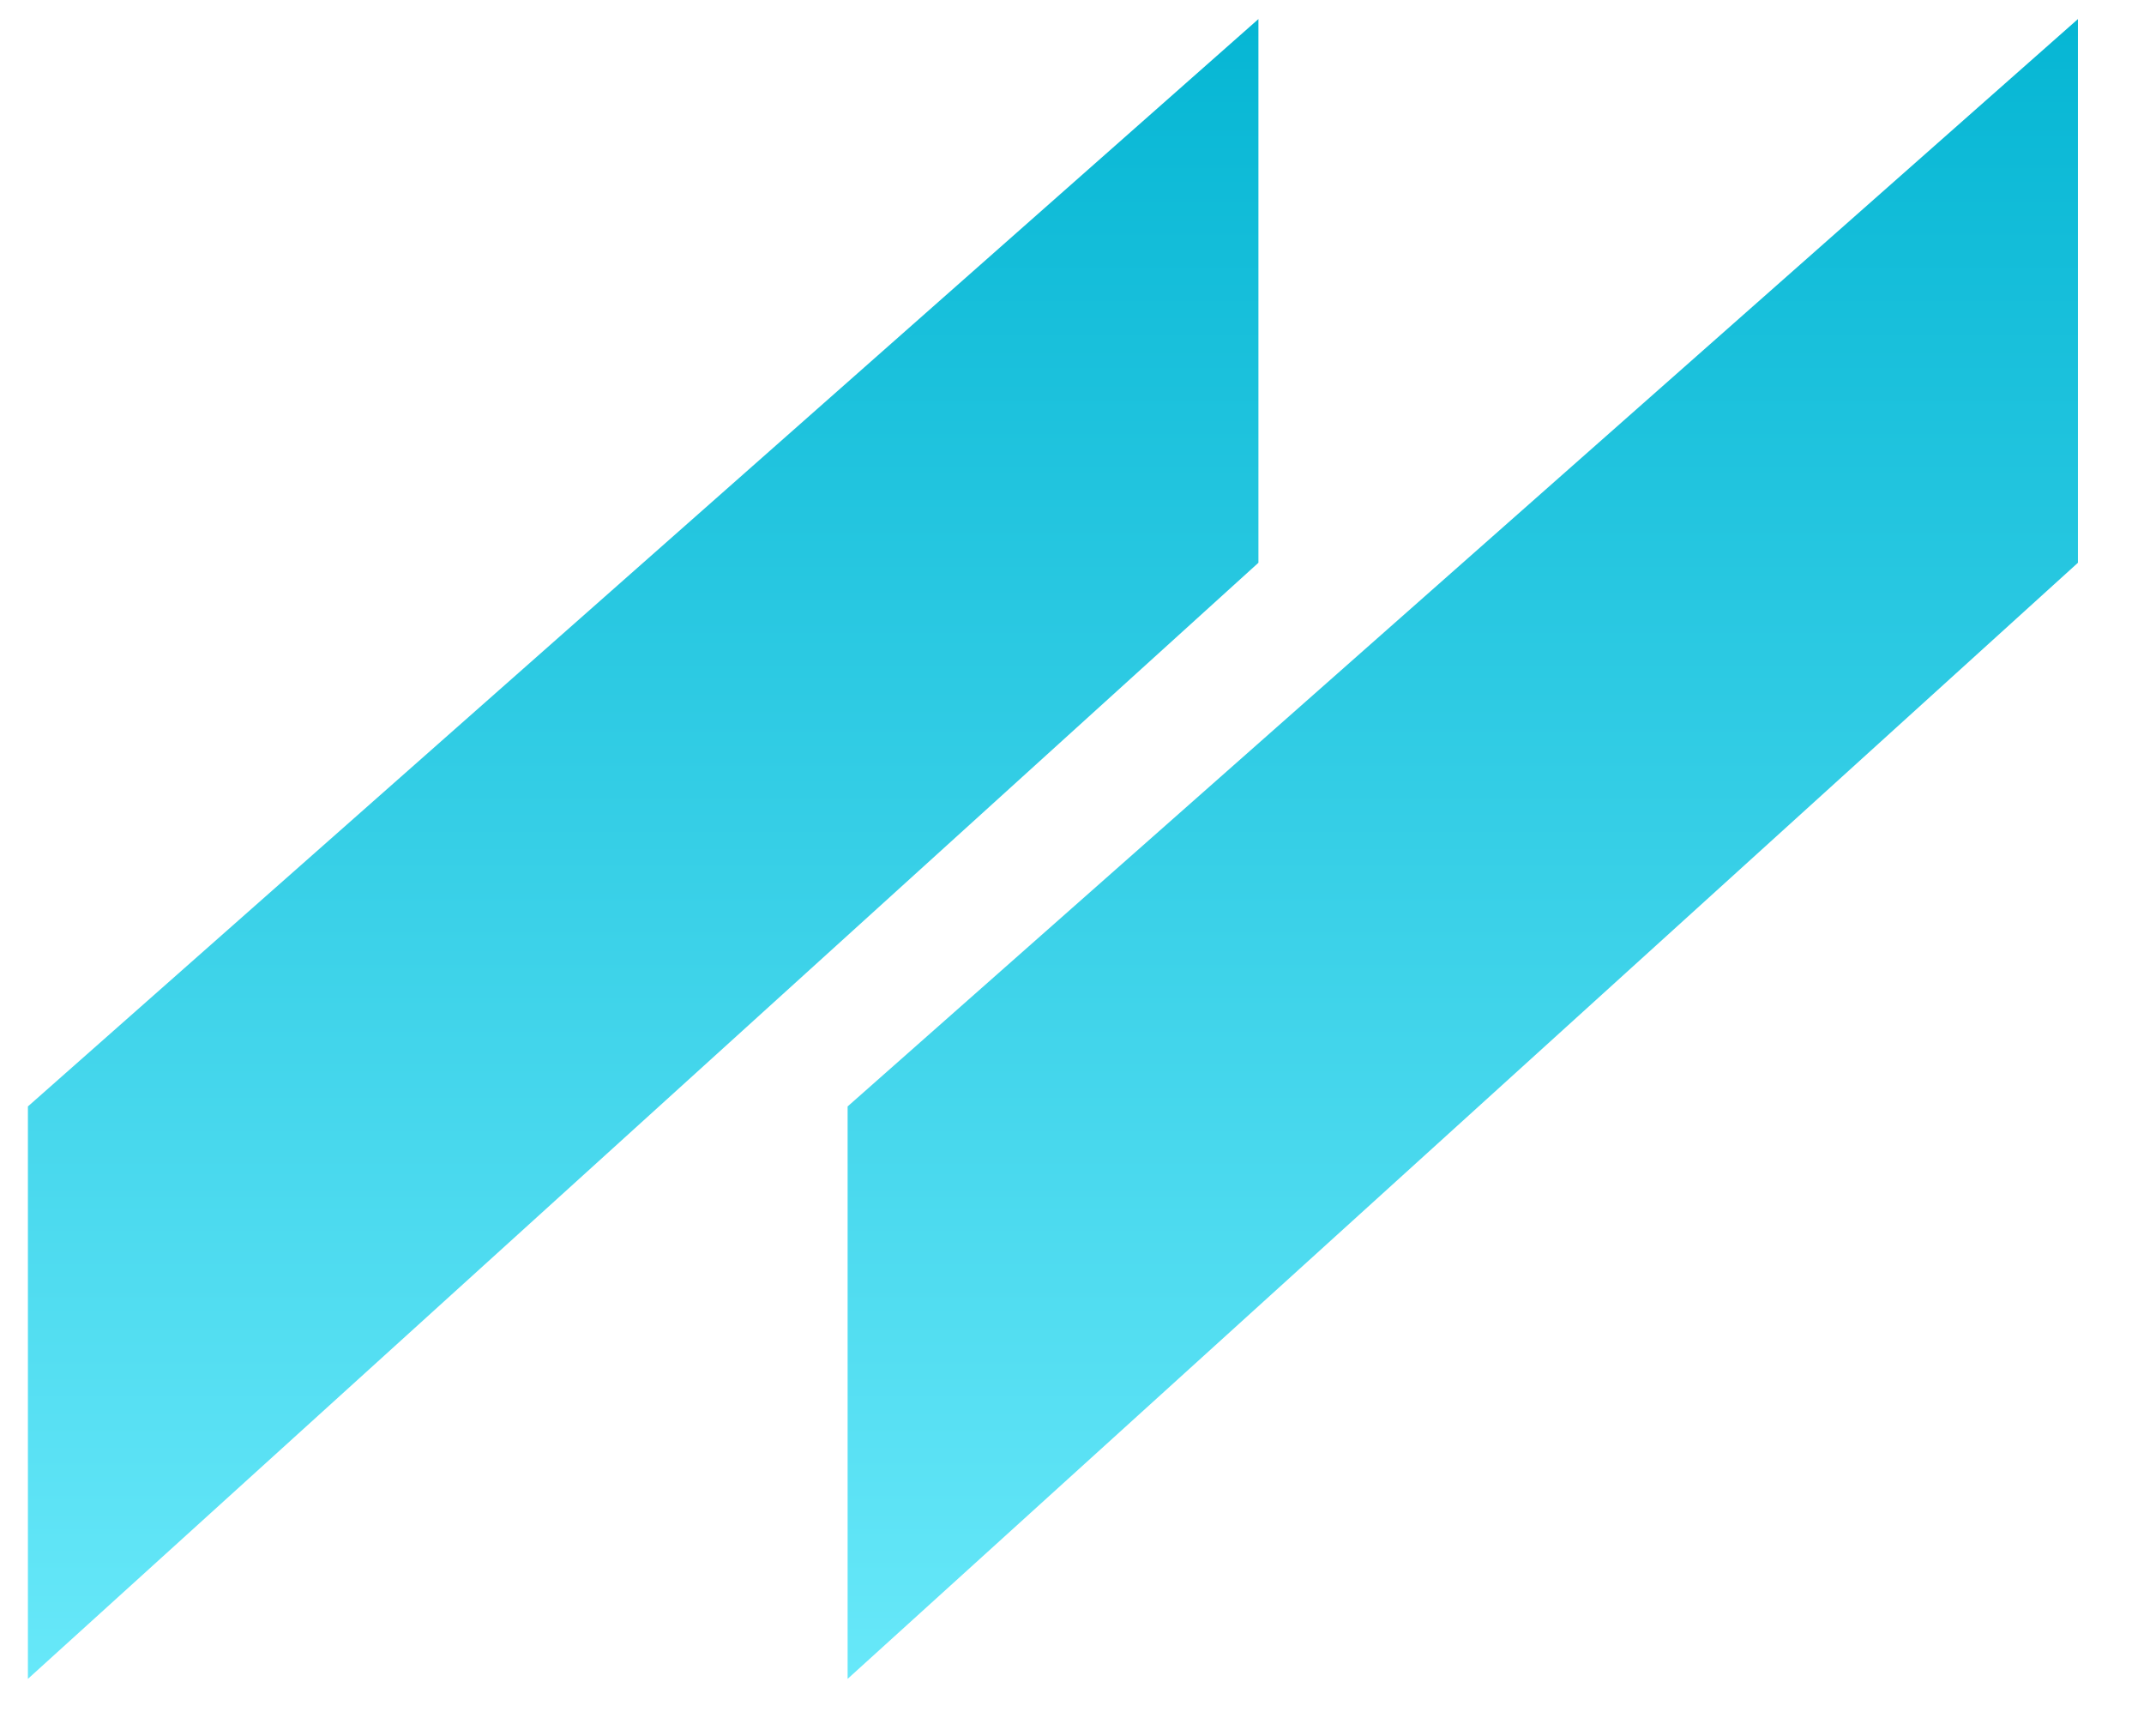
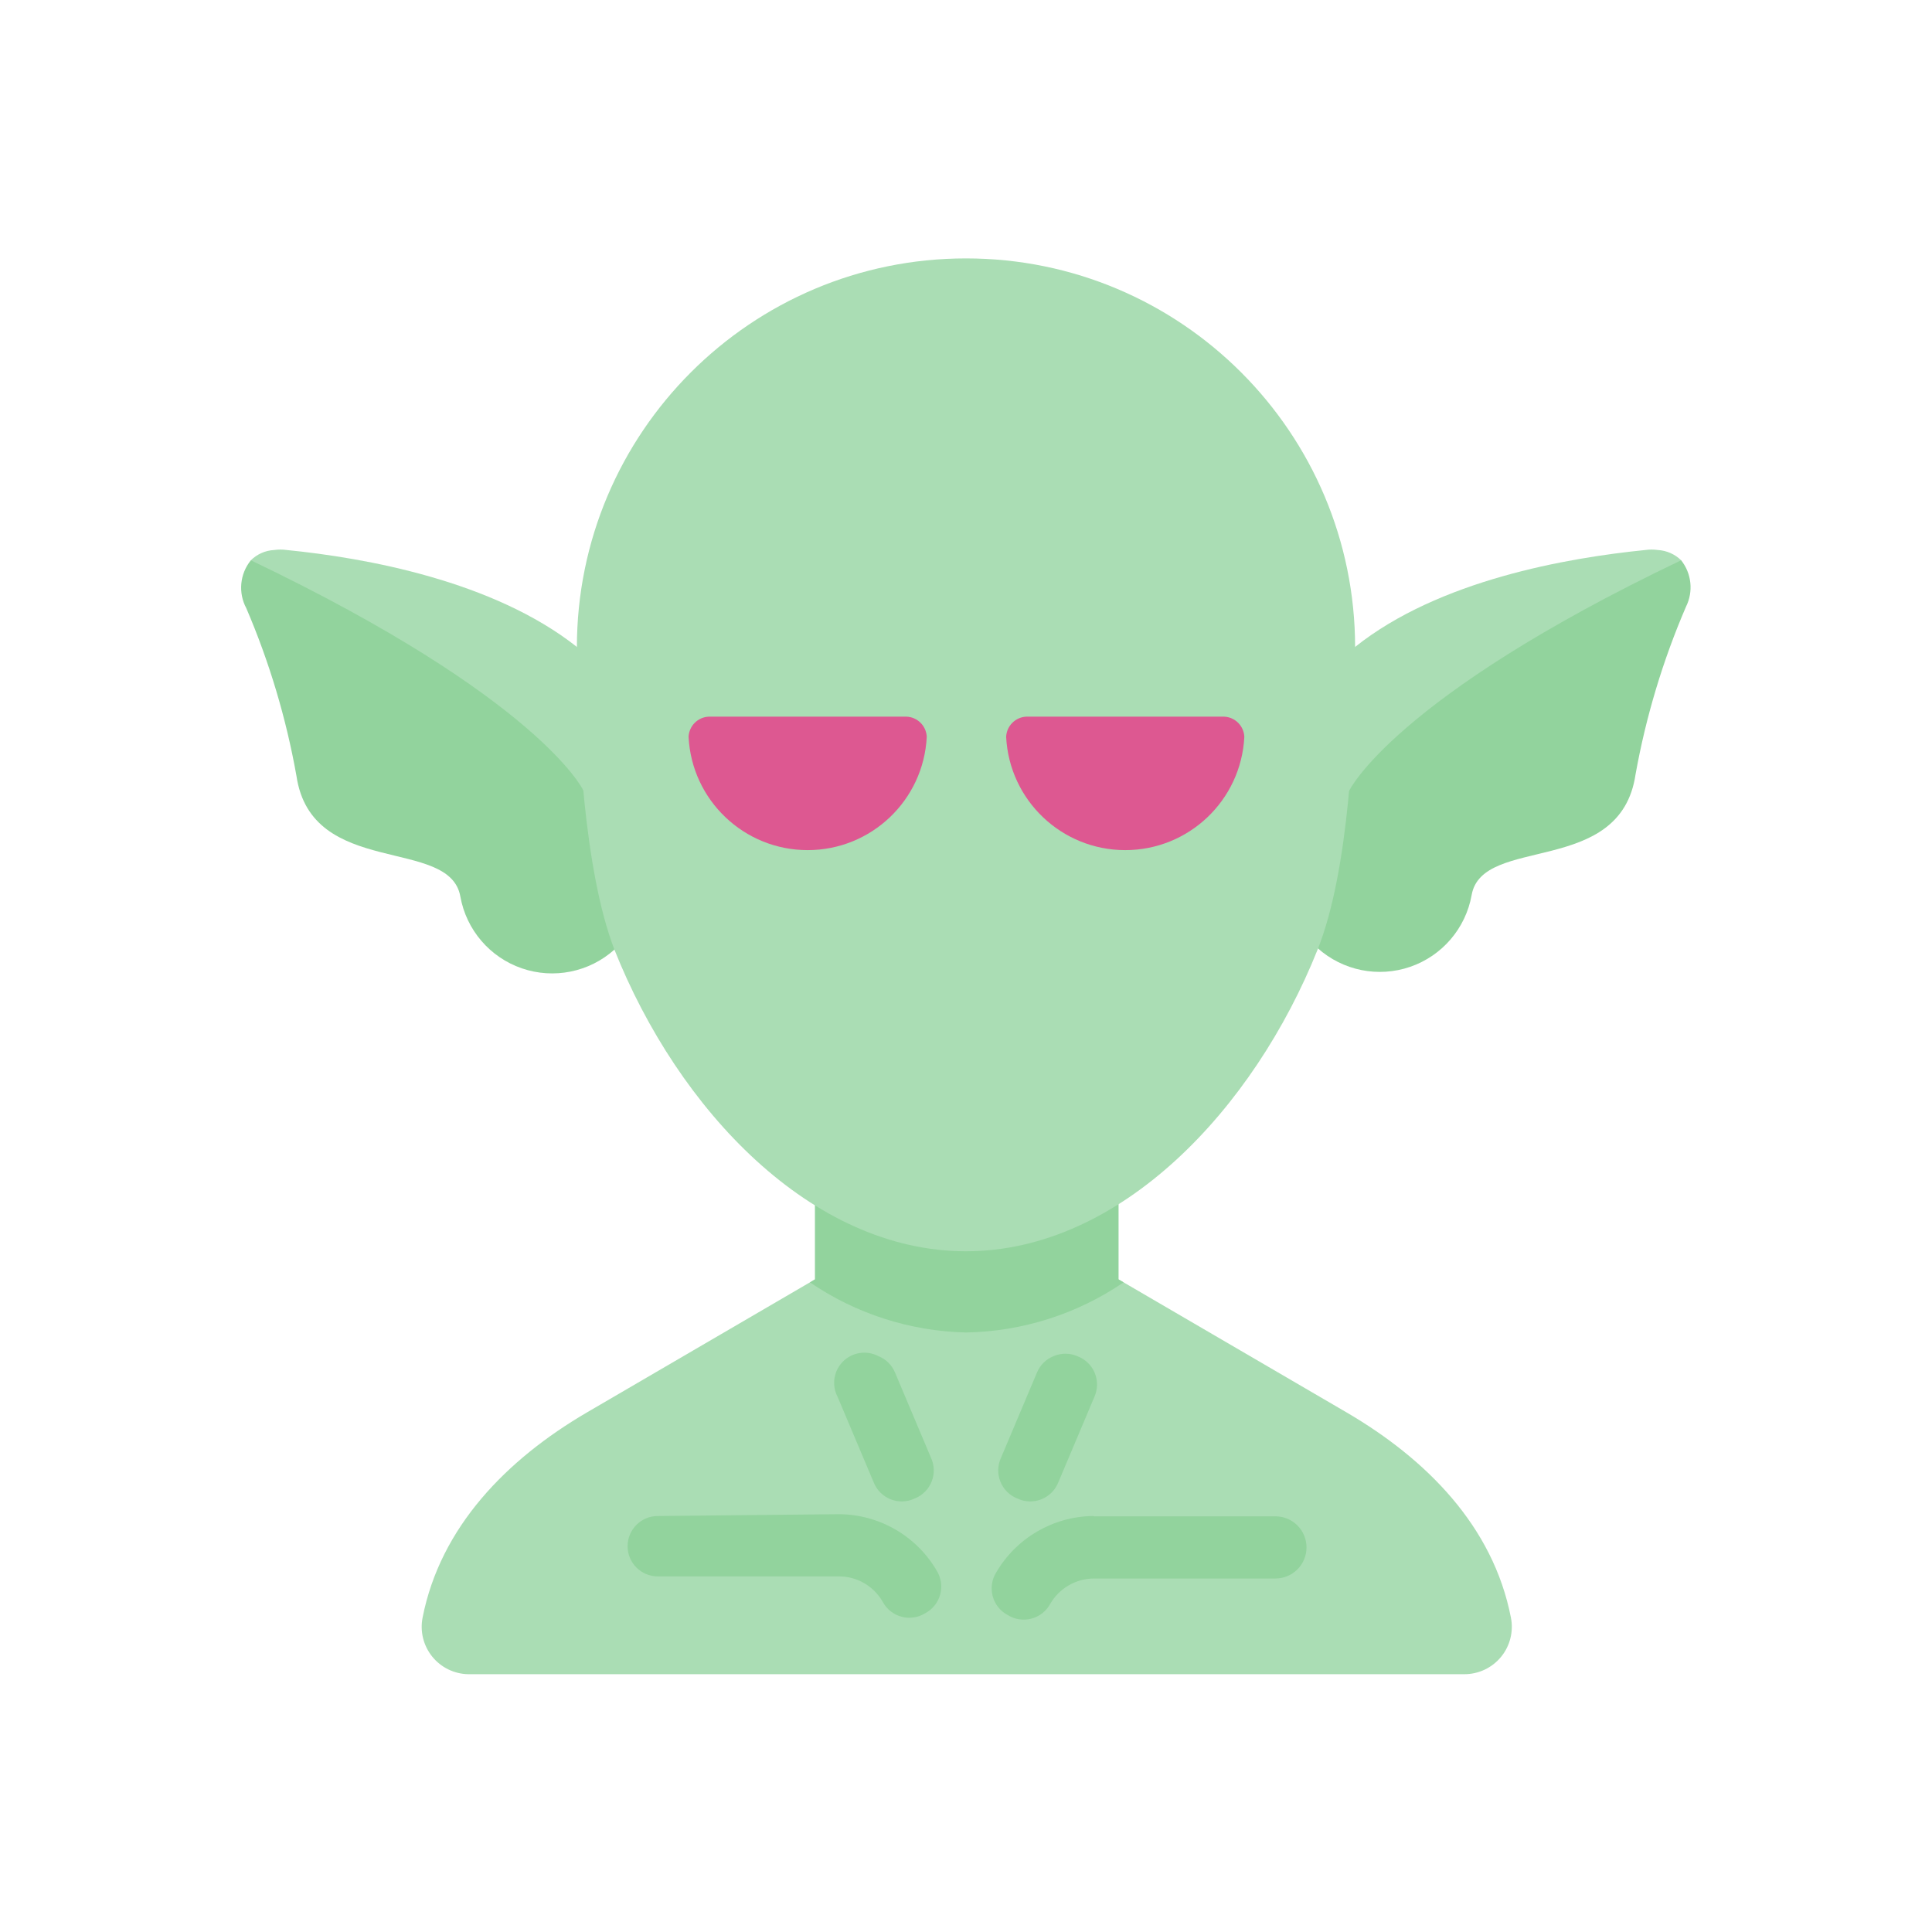
- <svg xmlns="http://www.w3.org/2000/svg" xmlns:xlink="http://www.w3.org/1999/xlink" version="1.1" preserveAspectRatio="xMidYMid meet" viewBox="344.564 330.278 111.737 91.218" width="53.87" height="43.61">
+ <svg xmlns="http://www.w3.org/2000/svg" width="53px" height="53px" viewBox="0 0 64 64">
  <defs>
-     <path d="M453.3 331.28L453.3 359.85L388.64 418.5L388.64 388.42L453.3 331.28Z" id="aFZf6T5ED" />
-     <linearGradient id="gradientb2ThqnP5Op" gradientUnits="userSpaceOnUse" x1="420.97" y1="331.28" x2="420.97" y2="418.5">
-       <stop style="stop-color: #06b6d4;stop-opacity: 1" offset="0%" />
-       <stop style="stop-color: #67e8f9;stop-opacity: 1" offset="100%" />
-     </linearGradient>
-     <path d="M410.23 331.28L410.23 359.85L345.56 418.5L345.56 388.42L410.23 331.28Z" id="a9fehgwfM" />
-     <linearGradient id="gradientk1wNV9Ostb" gradientUnits="userSpaceOnUse" x1="377.89" y1="331.28" x2="377.89" y2="418.5">
-       <stop style="stop-color: #06b6d4;stop-opacity: 1" offset="0%" />
-       <stop style="stop-color: #67e8f9;stop-opacity: 1" offset="100%" />
-     </linearGradient>
+     <style>.cls-1{fill:#aaddb4;}.cls-2{fill:#92d39d;}.cls-3{fill:#dd5891;}</style>
  </defs>
-   <g>
-     <g>
-       <use xlink:href="#aFZf6T5ED" opacity="1" fill="url(#gradientb2ThqnP5Op)" />
-     </g>
-     <g>
-       <use xlink:href="#a9fehgwfM" opacity="1" fill="url(#gradientk1wNV9Ostb)" />
-     </g>
+   <g id="Goblin">
+     <path class="cls-1" d="M37.05,37.66v4.72l7.56,4.41c2.65,1.55,4.85,3.77,5.44,6.79a1.57,1.57,0,0,1-1.54,1.88h-33A1.57,1.57,0,0,1,14,53.58c.59-3,2.79-5.24,5.44-6.79L27,42.38V37.66Z" id="path123162-96-8-8" />
+     <path class="cls-2" d="M27,37.66v4.72l-.17.1A9.55,9.55,0,0,0,32,44.14a9.55,9.55,0,0,0,5.22-1.66l-.17-.1V37.66Z" id="path212066" />
+     <path class="cls-1" d="M55.6,19.09l.09-.53a1.2,1.2,0,0,0-.77-.34,1.48,1.48,0,0,0-.42,0c-2.59.26-6.84,1-9.61,3.21s-1.21,4.76-.9,7.25l5.9-2.31,5.94-7.17Z" />
+     <path class="cls-2" d="M55.69,18.56c-9.55,4.56-11,7.64-11,7.64L43.39,28l.26,3.41a3.09,3.09,0,0,0,5.1-1.76c.35-2,4.93-.59,5.43-4a25.4,25.4,0,0,1,1.67-5.55h0A1.44,1.44,0,0,0,55.69,18.56Z" id="path302351-1" />
+     <path class="cls-1" d="M19.11,21.43c-2.77-2.19-7-2.95-9.61-3.21a1.48,1.48,0,0,0-.42,0,1.18,1.18,0,0,0-.77.34l.13.51-.3.09,6,7.21L20,28.68C20.32,26.19,22,23.53,19.11,21.43Z" />
+     <path class="cls-2" d="M8.31,18.56a1.44,1.44,0,0,0-.15,1.59h0A25.4,25.4,0,0,1,9.82,25.7c.5,3.4,5.08,2,5.43,4a3.09,3.09,0,0,0,5.1,1.76L20.61,28l-1.3-1.84S17.86,23.13,8.31,18.56Z" id="path373277" />
+     <path class="cls-1" d="M43.65,31.45c-2.11,5.28-6.53,10-11.65,10s-9.54-4.69-11.65-10c-1-2.61-1.24-7.21-1.24-10a12.89,12.89,0,0,1,25.78,0C44.89,24.24,44.69,28.84,43.65,31.45Z" id="path25222-7-2-48-3" />
+     <path class="cls-3" d="M34,23.74a.7.7,0,0,0-.67.67,3.95,3.95,0,0,0,7.89,0,.7.7,0,0,0-.67-.67Z" id="path211885" />
+     <path class="cls-3" d="M23.48,23.74a.7.7,0,0,0-.67.67,3.95,3.95,0,0,0,7.89,0,.7.7,0,0,0-.67-.67Z" id="path302643-0" />
+     <path class="cls-2" d="M21.79,50.22a1,1,0,0,0-1,1h0a1,1,0,0,0,1,1h6a1.67,1.67,0,0,1,1.45.84,1,1,0,0,0,1.41.38,1,1,0,0,0,.38-1.41h0a3.77,3.77,0,0,0-3.24-1.87Z" id="path131588-6-3-7-2-1-3" />
+     <path class="cls-2" d="M36.2,50.22A3.77,3.77,0,0,0,33,52.09a1,1,0,0,0,.38,1.41h0a1,1,0,0,0,1.41-.37h0a1.68,1.68,0,0,1,1.46-.84h6a1,1,0,1,0,0-2.06h-6Z" id="path132344-1-6-8-9-5-0" />
+     <path class="cls-2" d="M29.09,44.92a1,1,0,0,0-1.34,1.36l1.19,2.82a1,1,0,0,0,1.36.54h0a1,1,0,0,0,.54-1.35h0l-1.19-2.82A1,1,0,0,0,29.09,44.92Z" id="path133885-0-6-3-9-4" />
+     <path class="cls-2" d="M34.91,44.92a1,1,0,0,0-.56.55l-1.19,2.82a1,1,0,0,0,.54,1.35h0a1,1,0,0,0,1.36-.54h0l1.19-2.82a1,1,0,0,0-.55-1.35h0A1,1,0,0,0,34.91,44.92Z" id="path133967-6-8-9-8-4" />
  </g>
</svg>
